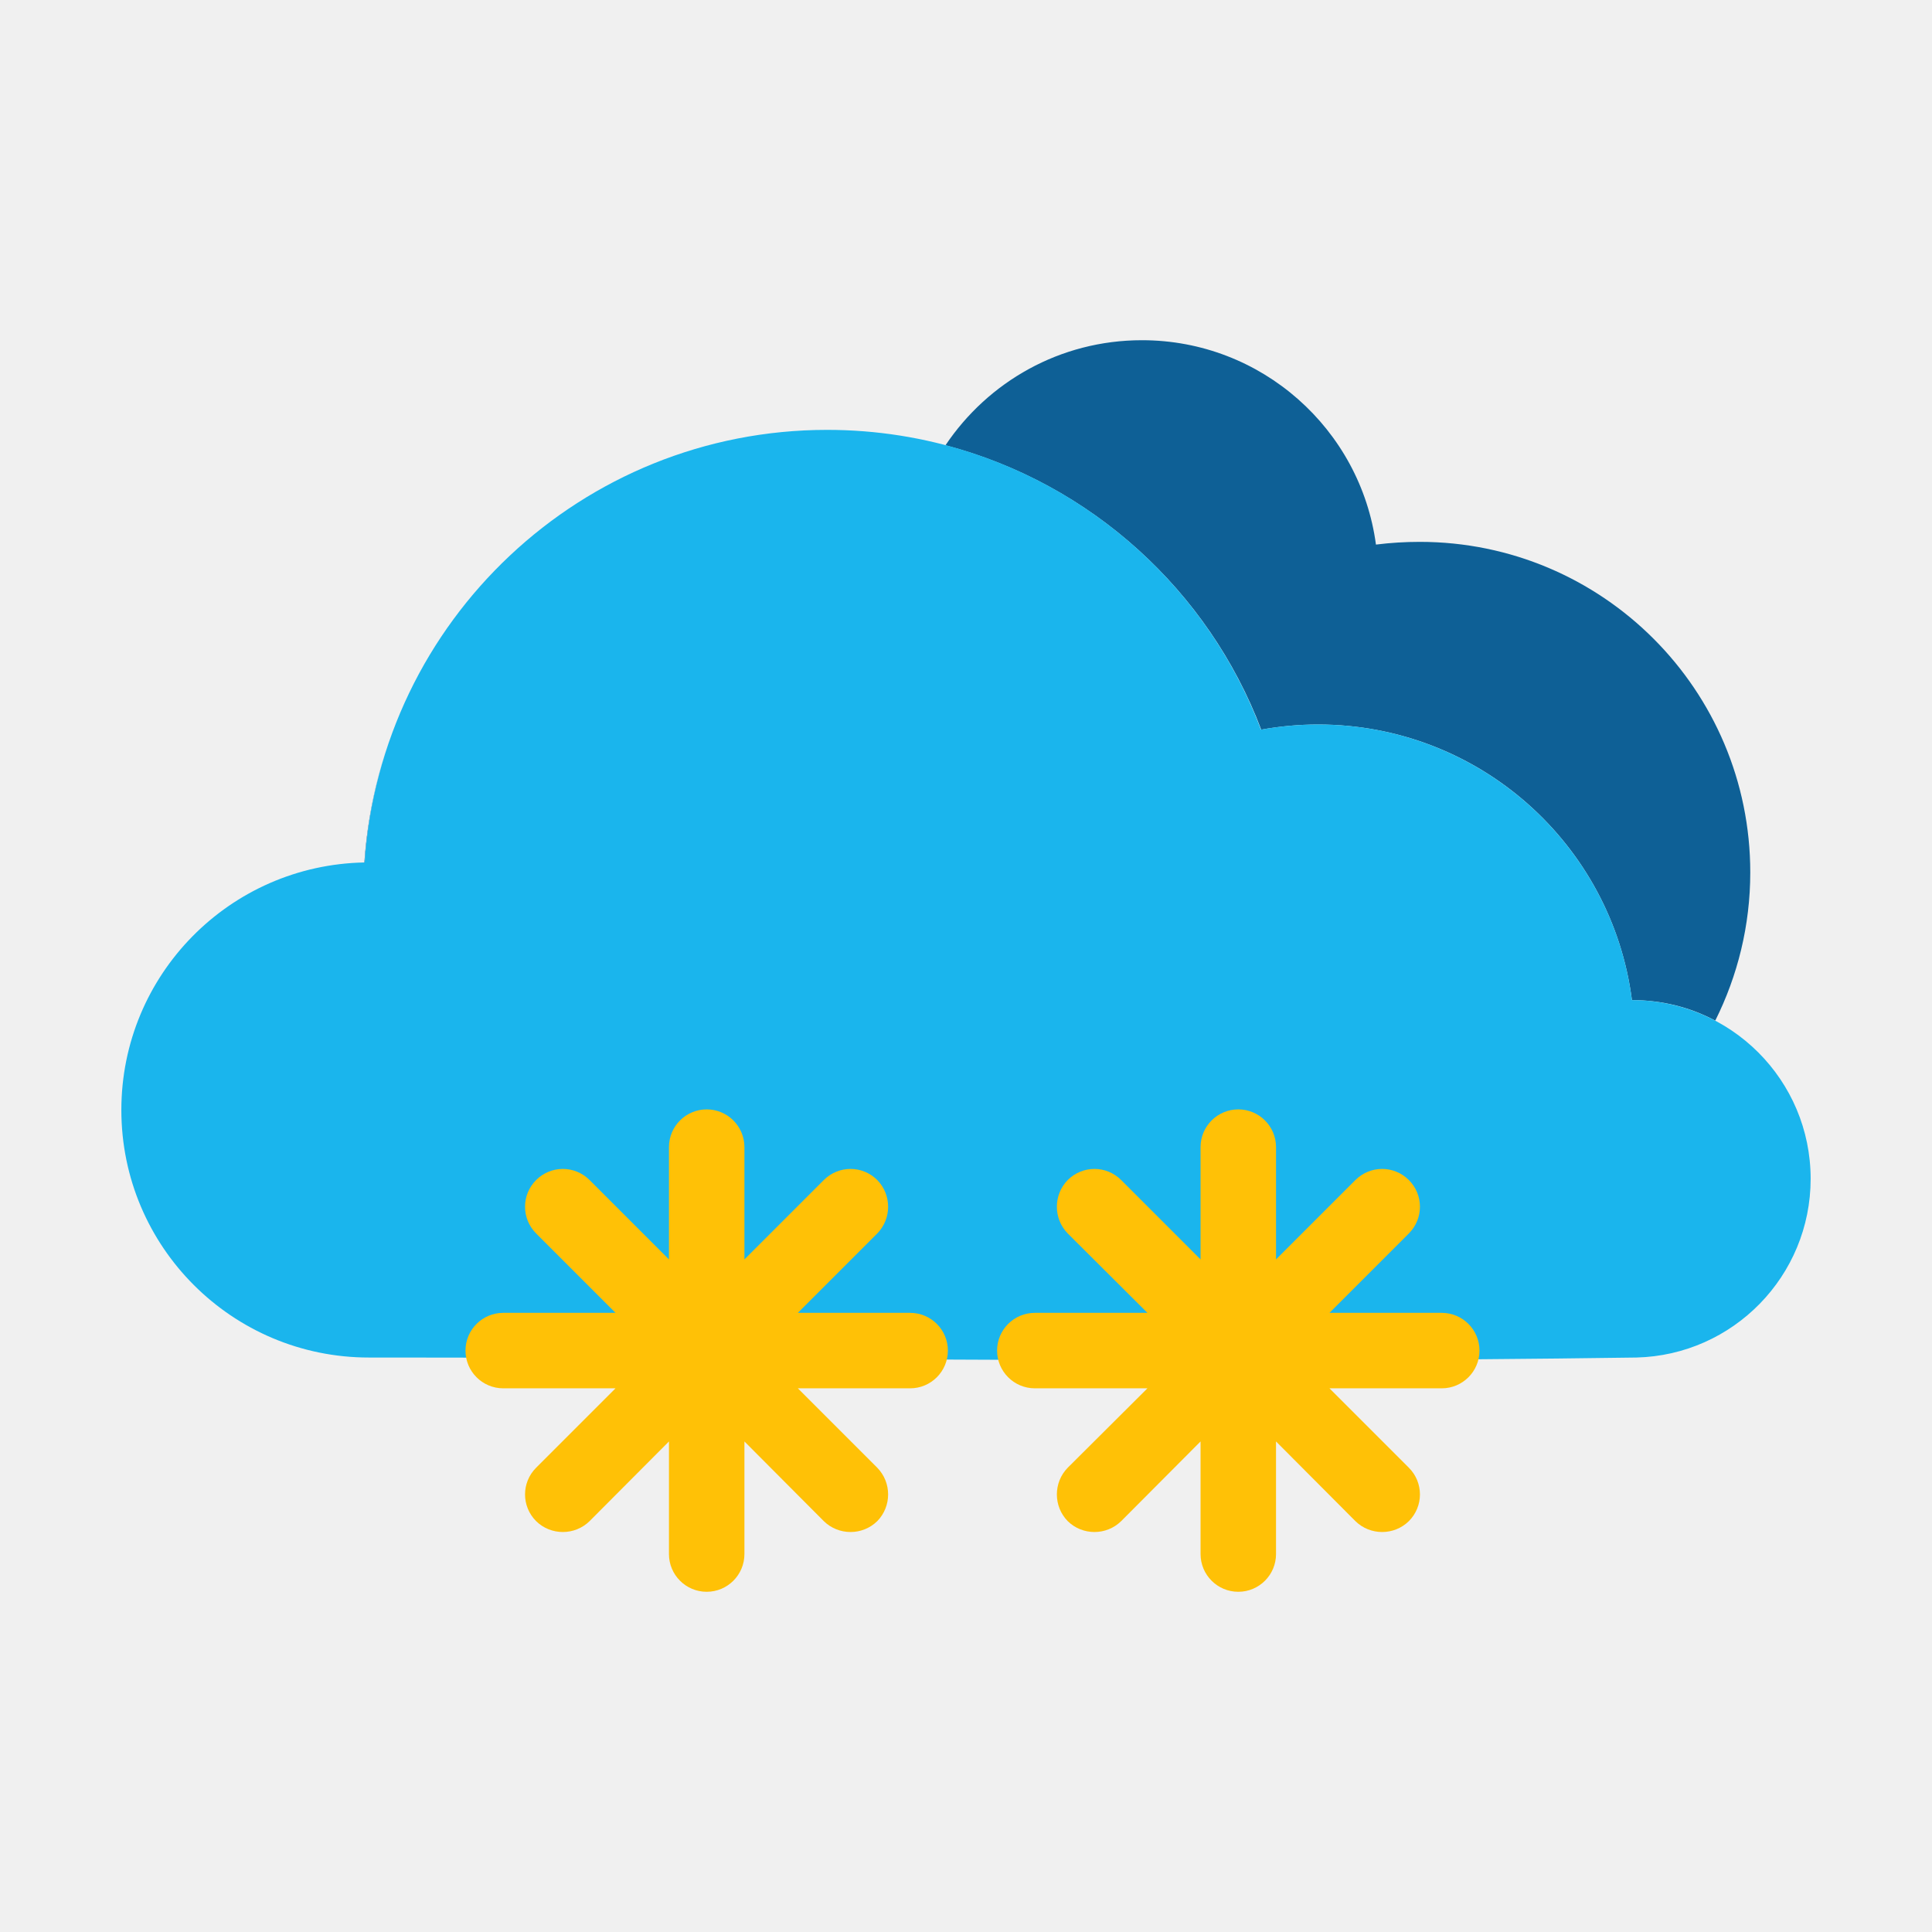
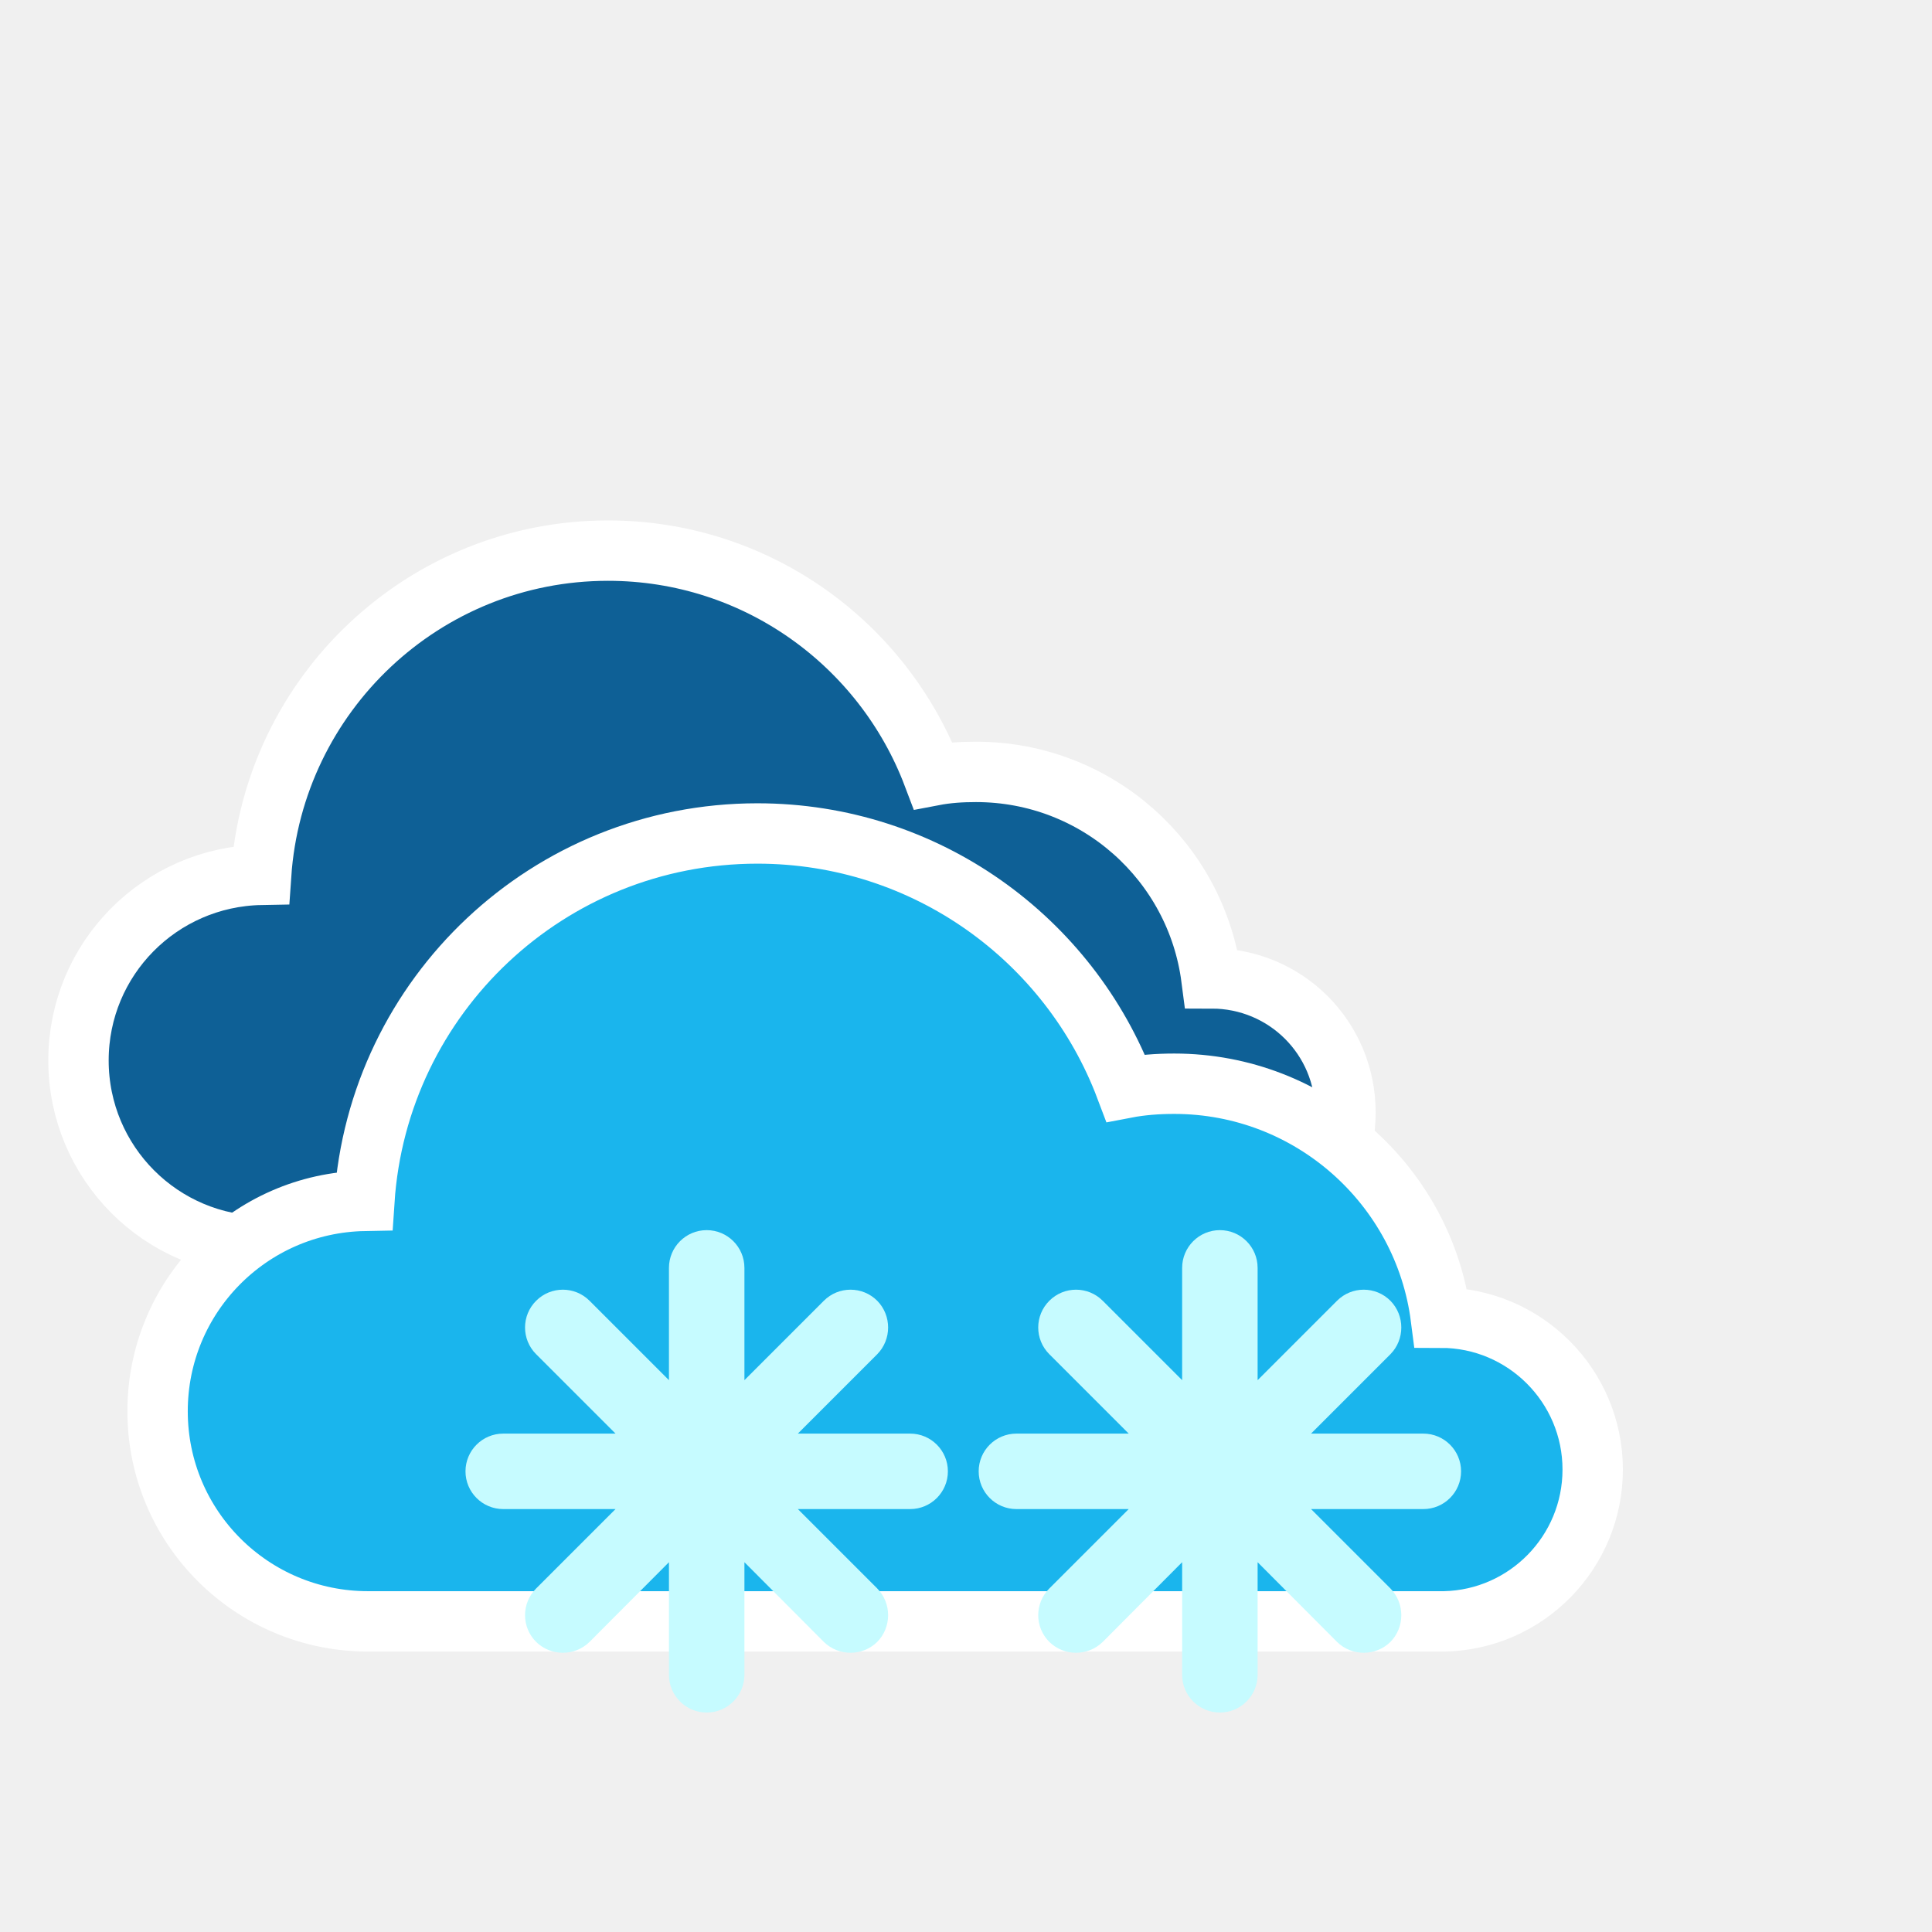
<svg xmlns="http://www.w3.org/2000/svg" height="64px" style="shape-rendering:geometricPrecision; text-rendering:geometricPrecision; image-rendering:optimizeQuality; fill-rule:evenodd; clip-rule:evenodd" version="1.1" viewBox="0 0 64 64" width="64px" xml:space="preserve">
  <defs>
    <style type="text/css">
-    
-     .fil0 {fill:#0E6096}
-     .fil1 {fill:#1AB5ED}
-     .fil2 {fill:#FFC106;fill-rule:nonzero}
-    
-   </style>
+     .fil0 {fill:#0E6096; stroke: #FFF; stroke-width: 2px;}
+      .fil1 {fill:#1AB5ED; stroke: #FFF; stroke-width: 2px;}
+      .fil2 {fill:#c6fbff;fill-rule:nonzero}
+      @keyframes flicker1 {
+          0% {opacity: 1;}
+          50% {opacity: 0.5;}
+          100% {opacity: 1;}
+        }
+        .flicker1 {animation: flicker1 1.5s infinite;}
+      @keyframes flicker2 {
+          0% {opacity: 0.5;}
+          50% {opacity: 1;}
+          100% {opacity: 0.5;}
+        }
+        .flicker2 {animation: flicker2 1.5s infinite;}
+     </style>
  </defs>
  <g id="Layer_x0020_1">
    <g id="_744965248">
-       <path class="fil0" d="M10.37 44.76c-0.2,-0.04 -0.4,-0.09 -0.59,-0.15 0.19,0.06 0.39,0.11 0.59,0.15zm-0.97 -0.28c-0.38,-0.14 -0.74,-0.31 -1.09,-0.5 0.35,0.19 0.71,0.36 1.09,0.5zm-1.09 -0.5c-1.39,-0.75 -2.54,-1.9 -3.3,-3.3 0.76,1.4 1.91,2.55 3.3,3.3zm-3.3 -3.3c-0.19,-0.35 -0.35,-0.71 -0.49,-1.09 0.14,0.38 0.3,0.74 0.49,1.09zm-0.62 -1.47c-0.06,-0.19 -0.11,-0.38 -0.16,-0.58 0.05,0.2 0.1,0.39 0.16,0.58zm7.68 -10.64c0.1,-1.49 0.42,-2.93 0.91,-4.28 -0.49,1.35 -0.8,2.79 -0.9,4.28l-0.01 0zm19.25 -13.82c1.41,-2.1 3.79,-3.48 6.51,-3.48 3.96,0 7.24,2.95 7.75,6.77 0.48,-0.06 0.96,-0.09 1.45,-0.09 6.05,0 10.95,4.9 10.95,10.95 0,1.76 -0.42,3.43 -1.16,4.91 -0.82,-0.44 -1.76,-0.68 -2.76,-0.68 -0.66,-5.15 -5.06,-9.13 -10.4,-9.13 -0.64,0 -1.27,0.06 -1.88,0.17 -1.75,-4.61 -5.64,-8.15 -10.46,-9.42z" />
-       <path class="fil1" d="M12.22 44.97c-4.53,0 -8.2,-3.67 -8.2,-8.2 0,-4.48 3.59,-8.12 8.06,-8.2 0.53,-8 7.19,-14.33 15.32,-14.33 6.57,0 12.18,4.13 14.37,9.93 0.62,-0.11 1.25,-0.17 1.89,-0.17 5.33,0 9.74,3.98 10.4,9.13 3.27,0 5.92,2.65 5.92,5.92 0,3.22 -2.57,5.84 -5.77,5.92 -14,0.2 -27.99,0 -41.99,0z" />
-       <path class="fil2" d="M16.67 45.99c-0.69,0 -1.25,-0.56 -1.25,-1.25 0,-0.69 0.56,-1.25 1.25,-1.25l3.72 0 -2.63 -2.63c-0.49,-0.49 -0.49,-1.28 0,-1.77 0.49,-0.49 1.28,-0.49 1.77,0l2.63 2.63 0 -3.72c0,-0.69 0.56,-1.25 1.25,-1.25 0.69,0 1.25,0.56 1.25,1.25l0 3.72 2.63 -2.63c0.49,-0.49 1.28,-0.49 1.77,0 0.48,0.49 0.48,1.28 0,1.77l-2.63 2.63 3.72 0c0.69,0 1.25,0.56 1.25,1.25 0,0.69 -0.56,1.25 -1.25,1.25l-3.72 0 2.63 2.63c0.48,0.49 0.48,1.28 0,1.77 -0.49,0.48 -1.28,0.48 -1.77,0l-2.63 -2.64 0 3.73c0,0.69 -0.56,1.25 -1.25,1.25 -0.69,0 -1.25,-0.56 -1.25,-1.25l0 -3.73 -2.63 2.64c-0.49,0.48 -1.28,0.48 -1.77,0 -0.49,-0.49 -0.49,-1.28 0,-1.77l2.63 -2.63 -3.72 0zm28.23 -6.9c0.49,-0.49 1.28,-0.49 1.77,0 0.49,0.49 0.49,1.28 0,1.77l-2.63 2.63 3.72 0c0.69,0 1.25,0.56 1.25,1.25 0,0.69 -0.56,1.25 -1.25,1.25l-3.72 0 2.63 2.63c0.49,0.49 0.49,1.28 0,1.77 -0.49,0.48 -1.28,0.48 -1.77,0l-2.63 -2.64 0 3.73c0,0.69 -0.56,1.25 -1.25,1.25 -0.69,0 -1.25,-0.56 -1.25,-1.25l0 -3.73 -2.63 2.64c-0.49,0.48 -1.28,0.48 -1.77,0 -0.48,-0.49 -0.48,-1.28 0,-1.77l2.64 -2.63 -3.73 0c-0.69,0 -1.25,-0.56 -1.25,-1.25 0,-0.69 0.56,-1.25 1.25,-1.25l3.73 0 -2.64 -2.63c-0.48,-0.49 -0.48,-1.28 0,-1.77 0.49,-0.49 1.28,-0.49 1.77,0l2.63 2.63 0 -3.72c0,-0.69 0.56,-1.25 1.25,-1.25 0.69,0 1.25,0.56 1.25,1.25l0 3.72 2.63 -2.63z" />
+       <path class="fil0" d="M8.75 41.28c-3.41,0 -6.15,-2.76 -6.15,-6.15 0,-3.37 2.7,-6.09 6.05,-6.15 0.41,-6 5.4,-10.74 11.49,-10.74 4.92,0 9.12,3.09 10.77,7.45 0.47,-0.09 0.93,-0.12 1.42,-0.12 4.01,0 7.3,2.98 7.8,6.84 2.46,0 4.44,1.97 4.44,4.44 0,2.43 -1.92,4.4 -4.32,4.44 -10.5,0.15 -20.99,0.01 -31.49,0.01z" />
+       <path class="fil1" d="M12.29 53.71l-0.1 0c-3.85,0 -6.97,-3.11 -6.97,-6.96 0,-3.81 3.05,-6.9 6.85,-6.97 0.45,-6.8 6.1,-12.17 13.02,-12.17 5.58,0 10.34,3.5 12.2,8.43 0.52,-0.1 1.06,-0.14 1.61,-0.14 4.52,0 8.27,3.38 8.83,7.75 2.78,0 5.03,2.26 5.03,5.03 0,2.74 -2.19,4.97 -4.91,5.03l-0.12 0 -0.07 0 -8.67 0 -0.09 0 -0.12 0 -13.56 0 -0.13 0 -0.14 0 -12.66 0z" />
+       <path class="fil2 flicker1" d="M16.67 49.99c-0.69,0 -1.25,-0.56 -1.25,-1.25 0,-0.69 0.56,-1.25 1.25,-1.25l3.72 0 -2.63 -2.63c-0.49,-0.49 -0.49,-1.28 0,-1.77 0.49,-0.49 1.28,-0.49 1.77,0l2.63 2.63 0 -3.72c0,-0.69 0.56,-1.25 1.25,-1.25 0.69,0 1.25,0.56 1.25,1.25l0 3.72 2.63 -2.63c0.49,-0.49 1.28,-0.49 1.77,0 0.48,0.49 0.48,1.28 0,1.77l-2.63 2.63 3.72 0c0.69,0 1.25,0.56 1.25,1.25 0,0.69 -0.56,1.25 -1.25,1.25l-3.72 0 2.63 2.63c0.48,0.49 0.48,1.28 0,1.77 -0.49,0.48 -1.28,0.48 -1.77,0l-2.63 -2.64 0 3.73c0,0.69 -0.56,1.25 -1.25,1.25 -0.69,0 -1.25,-0.56 -1.25,-1.25l0 -3.73 -2.63 2.64c-0.49,0.48 -1.28,0.48 -1.77,0 -0.49,-0.49 -0.49,-1.28 0,-1.77l2.63 -2.63 -3.72 0zm28.23">
+        </path>
+       <path class="fil2 flicker2" d="M33.67 49.99c-0.69,0 -1.25,-0.56 -1.25,-1.25 0,-0.69 0.56,-1.25 1.25,-1.25l3.72 0 -2.63 -2.63c-0.49,-0.49 -0.49,-1.28 0,-1.77 0.49,-0.49 1.28,-0.49 1.77,0l2.63 2.63 0 -3.72c0,-0.69 0.56,-1.25 1.25,-1.25 0.69,0 1.25,0.56 1.25,1.25l0 3.72 2.63 -2.63c0.49,-0.49 1.28,-0.49 1.77,0 0.48,0.49 0.48,1.28 0,1.77l-2.63 2.63 3.72 0c0.69,0 1.25,0.56 1.25,1.25 0,0.69 -0.56,1.25 -1.25,1.25l-3.72 0 2.63 2.63c0.48,0.49 0.48,1.28 0,1.77 -0.49,0.48 -1.28,0.48 -1.77,0l-2.63 -2.64 0 3.73c0,0.69 -0.56,1.25 -1.25,1.25 -0.69,0 -1.25,-0.56 -1.25,-1.25l0 -3.73 -2.63 2.64c-0.49,0.48 -1.28,0.48 -1.77,0 -0.49,-0.49 -0.49,-1.28 0,-1.77l2.63 -2.63 -3.72 0zm28.23" />
    </g>
  </g>
</svg>
